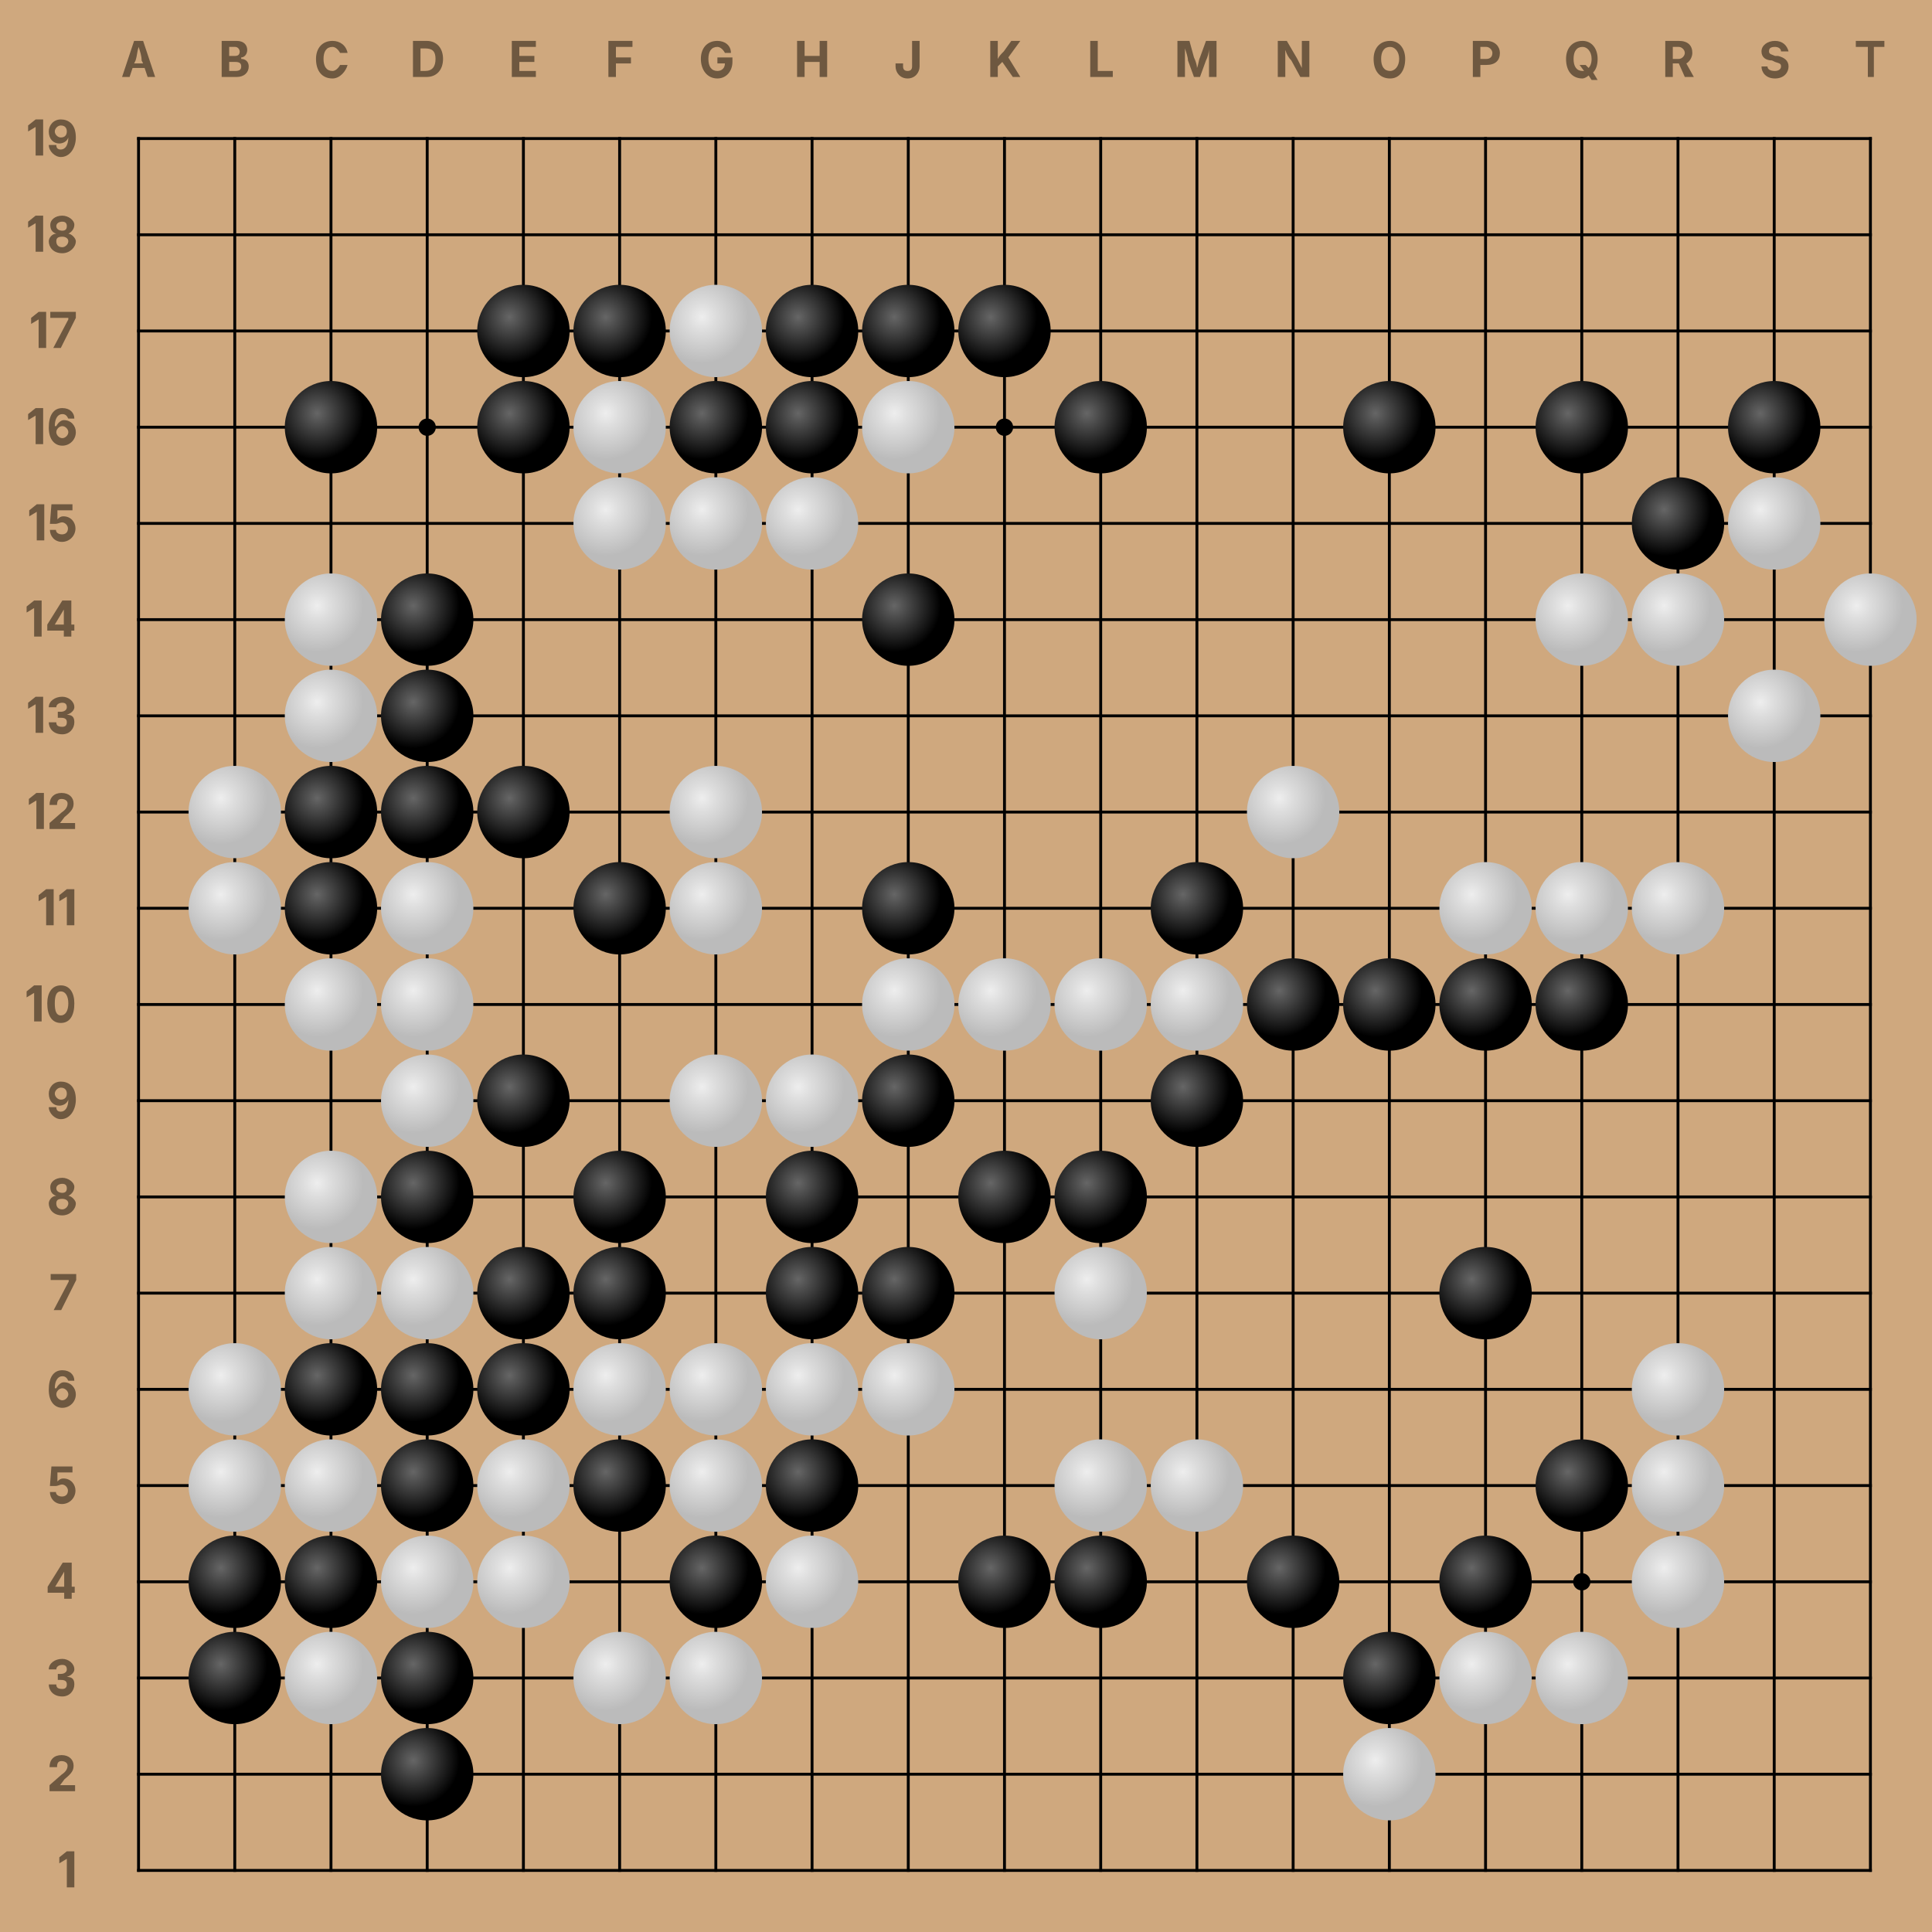
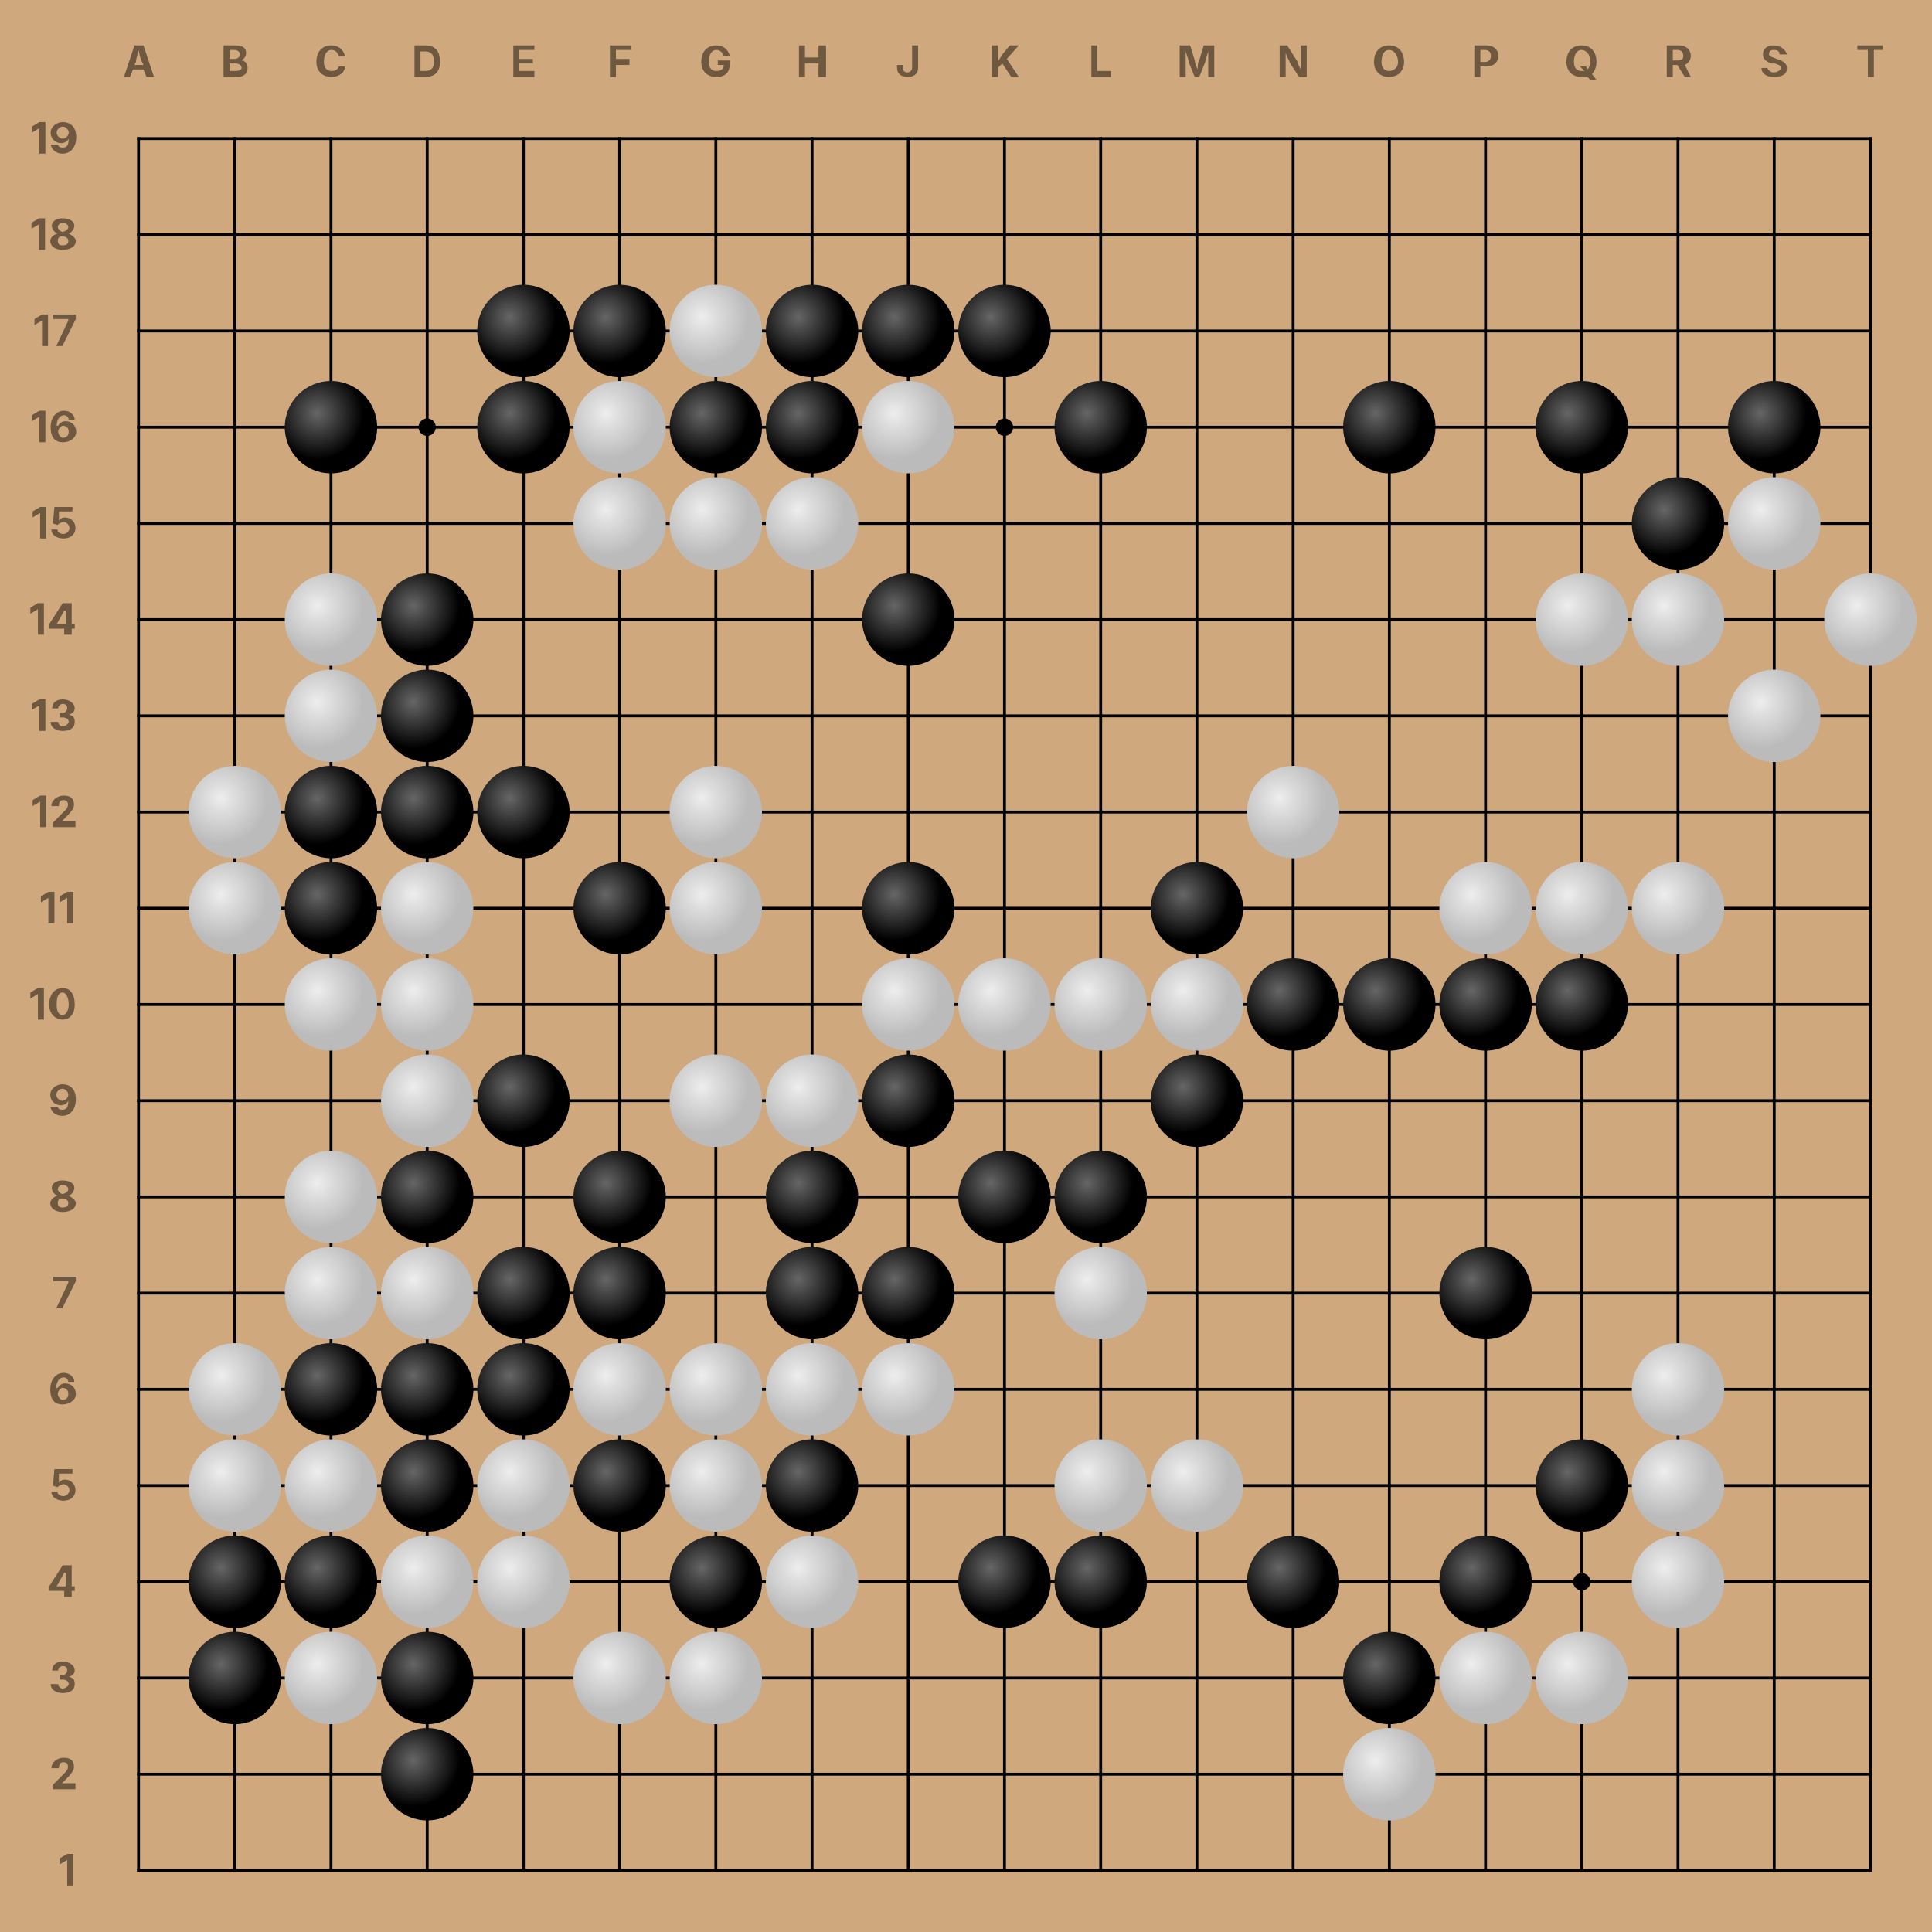
- <svg xmlns="http://www.w3.org/2000/svg" font-family="Inter" font-size="0.5" font-weight="700" viewBox="0 0 800 800" width="800">
+ <svg xmlns="http://www.w3.org/2000/svg" font-family="Inter" font-size="0.45" font-weight="700" viewBox="0 0 800 800" width="800">
  <defs>
    <clipPath id="board-clip">
      <rect height="19" width="19" x="-0.5" y="-0.5" />
    </clipPath>
    <marker id="linehead" markerHeight="4" markerWidth="4" refX="2" refY="2">
      <circle cx="2" cy="2" r="2" />
    </marker>
    <marker id="arrowhead" markerHeight="5" markerWidth="7" orient="auto" refX="7" refY="2.5">
      <polygon points="0 0, 7 2.5, 0 5" />
    </marker>
    <radialGradient cx="35%" cy="35%" id="black-stone-fill">
      <stop offset="0%" stop-color="#666" />
      <stop offset="100%" stop-color="black" />
    </radialGradient>
    <radialGradient cx="35%" cy="35%" id="white-stone-fill">
      <stop offset="0%" stop-color="#eee" />
      <stop offset="30%" stop-color="#ddd" />
      <stop offset="100%" stop-color="#bbb" />
    </radialGradient>
  </defs>
  <rect fill="#cfa87e" height="100%" width="100%" x="0" y="0" />
  <g id="diagram" transform="scale(39.8406, 39.8406)">
    <g id="board-view" transform="translate(1.44, 1.44)">
      <g clip-path="url(#board-clip)" id="goban">
        <g id="lines" stroke="black" stroke-linecap="square" stroke-width="0.03">
          <line x1="0" x2="0" y1="0" y2="18" />
          <line x1="1" x2="1" y1="0" y2="18" />
          <line x1="2" x2="2" y1="0" y2="18" />
          <line x1="3" x2="3" y1="0" y2="18" />
          <line x1="4" x2="4" y1="0" y2="18" />
          <line x1="5" x2="5" y1="0" y2="18" />
          <line x1="6" x2="6" y1="0" y2="18" />
          <line x1="7" x2="7" y1="0" y2="18" />
          <line x1="8" x2="8" y1="0" y2="18" />
          <line x1="9" x2="9" y1="0" y2="18" />
          <line x1="10" x2="10" y1="0" y2="18" />
          <line x1="11" x2="11" y1="0" y2="18" />
          <line x1="12" x2="12" y1="0" y2="18" />
          <line x1="13" x2="13" y1="0" y2="18" />
          <line x1="14" x2="14" y1="0" y2="18" />
          <line x1="15" x2="15" y1="0" y2="18" />
          <line x1="16" x2="16" y1="0" y2="18" />
          <line x1="17" x2="17" y1="0" y2="18" />
          <line x1="18" x2="18" y1="0" y2="18" />
          <line x1="0" x2="18" y1="0" y2="0" />
          <line x1="0" x2="18" y1="1" y2="1" />
          <line x1="0" x2="18" y1="2" y2="2" />
          <line x1="0" x2="18" y1="3" y2="3" />
          <line x1="0" x2="18" y1="4" y2="4" />
          <line x1="0" x2="18" y1="5" y2="5" />
          <line x1="0" x2="18" y1="6" y2="6" />
          <line x1="0" x2="18" y1="7" y2="7" />
          <line x1="0" x2="18" y1="8" y2="8" />
          <line x1="0" x2="18" y1="9" y2="9" />
          <line x1="0" x2="18" y1="10" y2="10" />
          <line x1="0" x2="18" y1="11" y2="11" />
          <line x1="0" x2="18" y1="12" y2="12" />
          <line x1="0" x2="18" y1="13" y2="13" />
          <line x1="0" x2="18" y1="14" y2="14" />
          <line x1="0" x2="18" y1="15" y2="15" />
          <line x1="0" x2="18" y1="16" y2="16" />
          <line x1="0" x2="18" y1="17" y2="17" />
          <line x1="0" x2="18" y1="18" y2="18" />
          <g fill="black" id="hoshi" stroke="none">
            <circle cx="3" cy="3" r="0.09" />
            <circle cx="3" cy="9" r="0.09" />
            <circle cx="3" cy="15" r="0.09" />
            <circle cx="9" cy="3" r="0.09" />
            <circle cx="9" cy="9" r="0.09" />
            <circle cx="9" cy="15" r="0.09" />
            <circle cx="15" cy="3" r="0.09" />
            <circle cx="15" cy="9" r="0.09" />
            <circle cx="15" cy="15" r="0.09" />
          </g>
        </g>
        <g id="stones" stroke="none">
          <circle cx="4" cy="2" fill="url(#black-stone-fill)" r="0.48" />
          <circle cx="5" cy="2" fill="url(#black-stone-fill)" r="0.48" />
          <circle cx="6" cy="2" fill="url(#white-stone-fill)" r="0.48" />
          <circle cx="7" cy="2" fill="url(#black-stone-fill)" r="0.48" />
          <circle cx="8" cy="2" fill="url(#black-stone-fill)" r="0.48" />
          <circle cx="9" cy="2" fill="url(#black-stone-fill)" r="0.48" />
          <circle cx="2" cy="3" fill="url(#black-stone-fill)" r="0.48" />
          <circle cx="4" cy="3" fill="url(#black-stone-fill)" r="0.48" />
          <circle cx="5" cy="3" fill="url(#white-stone-fill)" r="0.48" />
          <circle cx="6" cy="3" fill="url(#black-stone-fill)" r="0.48" />
          <circle cx="7" cy="3" fill="url(#black-stone-fill)" r="0.48" />
          <circle cx="8" cy="3" fill="url(#white-stone-fill)" r="0.48" />
          <circle cx="10" cy="3" fill="url(#black-stone-fill)" r="0.48" />
          <circle cx="13" cy="3" fill="url(#black-stone-fill)" r="0.48" />
          <circle cx="15" cy="3" fill="url(#black-stone-fill)" r="0.48" />
          <circle cx="17" cy="3" fill="url(#black-stone-fill)" r="0.48" />
          <circle cx="5" cy="4" fill="url(#white-stone-fill)" r="0.48" />
          <circle cx="6" cy="4" fill="url(#white-stone-fill)" r="0.48" />
          <circle cx="7" cy="4" fill="url(#white-stone-fill)" r="0.48" />
          <circle cx="16" cy="4" fill="url(#black-stone-fill)" r="0.48" />
          <circle cx="17" cy="4" fill="url(#white-stone-fill)" r="0.48" />
          <circle cx="2" cy="5" fill="url(#white-stone-fill)" r="0.48" />
          <circle cx="3" cy="5" fill="url(#black-stone-fill)" r="0.48" />
          <circle cx="8" cy="5" fill="url(#black-stone-fill)" r="0.48" />
          <circle cx="15" cy="5" fill="url(#white-stone-fill)" r="0.48" />
          <circle cx="16" cy="5" fill="url(#white-stone-fill)" r="0.48" />
          <circle cx="18" cy="5" fill="url(#white-stone-fill)" r="0.48" />
          <circle cx="2" cy="6" fill="url(#white-stone-fill)" r="0.48" />
          <circle cx="3" cy="6" fill="url(#black-stone-fill)" r="0.48" />
          <circle cx="17" cy="6" fill="url(#white-stone-fill)" r="0.48" />
          <circle cx="1" cy="7" fill="url(#white-stone-fill)" r="0.48" />
          <circle cx="2" cy="7" fill="url(#black-stone-fill)" r="0.48" />
          <circle cx="3" cy="7" fill="url(#black-stone-fill)" r="0.48" />
          <circle cx="4" cy="7" fill="url(#black-stone-fill)" r="0.48" />
          <circle cx="6" cy="7" fill="url(#white-stone-fill)" r="0.48" />
          <circle cx="12" cy="7" fill="url(#white-stone-fill)" r="0.48" />
          <circle cx="1" cy="8" fill="url(#white-stone-fill)" r="0.48" />
          <circle cx="2" cy="8" fill="url(#black-stone-fill)" r="0.48" />
          <circle cx="3" cy="8" fill="url(#white-stone-fill)" r="0.48" />
          <circle cx="5" cy="8" fill="url(#black-stone-fill)" r="0.48" />
          <circle cx="6" cy="8" fill="url(#white-stone-fill)" r="0.48" />
          <circle cx="8" cy="8" fill="url(#black-stone-fill)" r="0.48" />
          <circle cx="11" cy="8" fill="url(#black-stone-fill)" r="0.48" />
          <circle cx="14" cy="8" fill="url(#white-stone-fill)" r="0.48" />
          <circle cx="15" cy="8" fill="url(#white-stone-fill)" r="0.48" />
          <circle cx="16" cy="8" fill="url(#white-stone-fill)" r="0.48" />
          <circle cx="2" cy="9" fill="url(#white-stone-fill)" r="0.48" />
          <circle cx="3" cy="9" fill="url(#white-stone-fill)" r="0.48" />
          <circle cx="8" cy="9" fill="url(#white-stone-fill)" r="0.48" />
          <circle cx="9" cy="9" fill="url(#white-stone-fill)" r="0.48" />
          <circle cx="10" cy="9" fill="url(#white-stone-fill)" r="0.48" />
          <circle cx="11" cy="9" fill="url(#white-stone-fill)" r="0.48" />
          <circle cx="12" cy="9" fill="url(#black-stone-fill)" r="0.48" />
          <circle cx="13" cy="9" fill="url(#black-stone-fill)" r="0.48" />
          <circle cx="14" cy="9" fill="url(#black-stone-fill)" r="0.48" />
          <circle cx="15" cy="9" fill="url(#black-stone-fill)" r="0.48" />
          <circle cx="3" cy="10" fill="url(#white-stone-fill)" r="0.48" />
          <circle cx="4" cy="10" fill="url(#black-stone-fill)" r="0.48" />
          <circle cx="6" cy="10" fill="url(#white-stone-fill)" r="0.48" />
          <circle cx="7" cy="10" fill="url(#white-stone-fill)" r="0.48" />
          <circle cx="8" cy="10" fill="url(#black-stone-fill)" r="0.48" />
          <circle cx="11" cy="10" fill="url(#black-stone-fill)" r="0.48" />
          <circle cx="2" cy="11" fill="url(#white-stone-fill)" r="0.48" />
          <circle cx="3" cy="11" fill="url(#black-stone-fill)" r="0.48" />
          <circle cx="5" cy="11" fill="url(#black-stone-fill)" r="0.48" />
          <circle cx="7" cy="11" fill="url(#black-stone-fill)" r="0.48" />
          <circle cx="9" cy="11" fill="url(#black-stone-fill)" r="0.48" />
          <circle cx="10" cy="11" fill="url(#black-stone-fill)" r="0.48" />
          <circle cx="2" cy="12" fill="url(#white-stone-fill)" r="0.48" />
          <circle cx="3" cy="12" fill="url(#white-stone-fill)" r="0.48" />
          <circle cx="4" cy="12" fill="url(#black-stone-fill)" r="0.48" />
          <circle cx="5" cy="12" fill="url(#black-stone-fill)" r="0.48" />
          <circle cx="7" cy="12" fill="url(#black-stone-fill)" r="0.48" />
          <circle cx="8" cy="12" fill="url(#black-stone-fill)" r="0.48" />
          <circle cx="10" cy="12" fill="url(#white-stone-fill)" r="0.48" />
          <circle cx="14" cy="12" fill="url(#black-stone-fill)" r="0.48" />
          <circle cx="1" cy="13" fill="url(#white-stone-fill)" r="0.48" />
          <circle cx="2" cy="13" fill="url(#black-stone-fill)" r="0.48" />
          <circle cx="3" cy="13" fill="url(#black-stone-fill)" r="0.48" />
          <circle cx="4" cy="13" fill="url(#black-stone-fill)" r="0.48" />
          <circle cx="5" cy="13" fill="url(#white-stone-fill)" r="0.48" />
          <circle cx="6" cy="13" fill="url(#white-stone-fill)" r="0.48" />
          <circle cx="7" cy="13" fill="url(#white-stone-fill)" r="0.48" />
          <circle cx="8" cy="13" fill="url(#white-stone-fill)" r="0.48" />
          <circle cx="16" cy="13" fill="url(#white-stone-fill)" r="0.48" />
          <circle cx="1" cy="14" fill="url(#white-stone-fill)" r="0.48" />
          <circle cx="2" cy="14" fill="url(#white-stone-fill)" r="0.48" />
          <circle cx="3" cy="14" fill="url(#black-stone-fill)" r="0.48" />
          <circle cx="4" cy="14" fill="url(#white-stone-fill)" r="0.48" />
          <circle cx="5" cy="14" fill="url(#black-stone-fill)" r="0.48" />
          <circle cx="6" cy="14" fill="url(#white-stone-fill)" r="0.48" />
          <circle cx="7" cy="14" fill="url(#black-stone-fill)" r="0.48" />
          <circle cx="10" cy="14" fill="url(#white-stone-fill)" r="0.48" />
          <circle cx="11" cy="14" fill="url(#white-stone-fill)" r="0.48" />
          <circle cx="15" cy="14" fill="url(#black-stone-fill)" r="0.48" />
          <circle cx="16" cy="14" fill="url(#white-stone-fill)" r="0.48" />
          <circle cx="1" cy="15" fill="url(#black-stone-fill)" r="0.48" />
          <circle cx="2" cy="15" fill="url(#black-stone-fill)" r="0.48" />
          <circle cx="3" cy="15" fill="url(#white-stone-fill)" r="0.48" />
          <circle cx="4" cy="15" fill="url(#white-stone-fill)" r="0.48" />
          <circle cx="6" cy="15" fill="url(#black-stone-fill)" r="0.48" />
          <circle cx="7" cy="15" fill="url(#white-stone-fill)" r="0.48" />
          <circle cx="9" cy="15" fill="url(#black-stone-fill)" r="0.48" />
          <circle cx="10" cy="15" fill="url(#black-stone-fill)" r="0.48" />
          <circle cx="12" cy="15" fill="url(#black-stone-fill)" r="0.48" />
          <circle cx="14" cy="15" fill="url(#black-stone-fill)" r="0.48" />
          <circle cx="16" cy="15" fill="url(#white-stone-fill)" r="0.48" />
          <circle cx="1" cy="16" fill="url(#black-stone-fill)" r="0.48" />
          <circle cx="2" cy="16" fill="url(#white-stone-fill)" r="0.48" />
          <circle cx="3" cy="16" fill="url(#black-stone-fill)" r="0.48" />
          <circle cx="5" cy="16" fill="url(#white-stone-fill)" r="0.48" />
          <circle cx="6" cy="16" fill="url(#white-stone-fill)" r="0.48" />
          <circle cx="13" cy="16" fill="url(#black-stone-fill)" r="0.48" />
          <circle cx="14" cy="16" fill="url(#white-stone-fill)" r="0.48" />
          <circle cx="15" cy="16" fill="url(#white-stone-fill)" r="0.48" />
          <circle cx="3" cy="17" fill="url(#black-stone-fill)" r="0.48" />
          <circle cx="13" cy="17" fill="url(#white-stone-fill)" r="0.48" />
        </g>
        <g id="markup-marks" />
        <g id="markup-triangles" />
        <g id="markup-circles" />
        <g id="markup-squares" />
        <g id="markup-selected" />
        <g id="markup-dimmed" />
        <g id="markup-labels" />
        <g id="markup-lines" marker-end="url(#linehead)" marker-start="url(#linehead)" stroke="black" stroke-width="0.03" />
        <g id="markup-arrows" marker-end="url(#arrowhead)" stroke="black" stroke-width="0.03" />
      </g>
    </g>
    <g fill="#6e5840" id="board-labels" transform="translate(0.8, 0.8)">
      <g text-anchor="middle">
        <text x="0.64" y="0">A</text>
        <text x="1.64" y="0">B</text>
        <text x="2.64" y="0">C</text>
        <text x="3.64" y="0">D</text>
        <text x="4.64" y="0">E</text>
        <text x="5.64" y="0">F</text>
        <text x="6.64" y="0">G</text>
        <text x="7.64" y="0">H</text>
        <text x="8.64" y="0">J</text>
        <text x="9.64" y="0">K</text>
        <text x="10.64" y="0">L</text>
        <text x="11.64" y="0">M</text>
        <text x="12.64" y="0">N</text>
        <text x="13.64" y="0">O</text>
        <text x="14.64" y="0">P</text>
        <text x="15.64" y="0">Q</text>
        <text x="16.64" y="0">R</text>
        <text x="17.64" y="0">S</text>
        <text x="18.64" y="0">T</text>
      </g>
      <g text-anchor="end">
        <text dy="0.35em" x="0" y="18.64">1</text>
        <text dy="0.35em" x="0" y="17.64">2</text>
        <text dy="0.35em" x="0" y="16.64">3</text>
        <text dy="0.35em" x="0" y="15.64">4</text>
        <text dy="0.35em" x="0" y="14.64">5</text>
        <text dy="0.35em" x="0" y="13.64">6</text>
        <text dy="0.35em" x="0" y="12.64">7</text>
        <text dy="0.35em" x="0" y="11.64">8</text>
        <text dy="0.35em" x="0" y="10.64">9</text>
        <text dy="0.35em" x="0" y="9.64">10</text>
        <text dy="0.35em" x="0" y="8.64">11</text>
        <text dy="0.35em" x="0" y="7.64">12</text>
        <text dy="0.35em" x="0" y="6.64">13</text>
        <text dy="0.35em" x="0" y="5.64">14</text>
        <text dy="0.35em" x="0" y="4.64">15</text>
        <text dy="0.35em" x="0" y="3.64">16</text>
        <text dy="0.35em" x="0" y="2.64">17</text>
        <text dy="0.35em" x="0" y="1.64">18</text>
        <text dy="0.35em" x="0" y="0.64">19</text>
      </g>
    </g>
  </g>
</svg>
